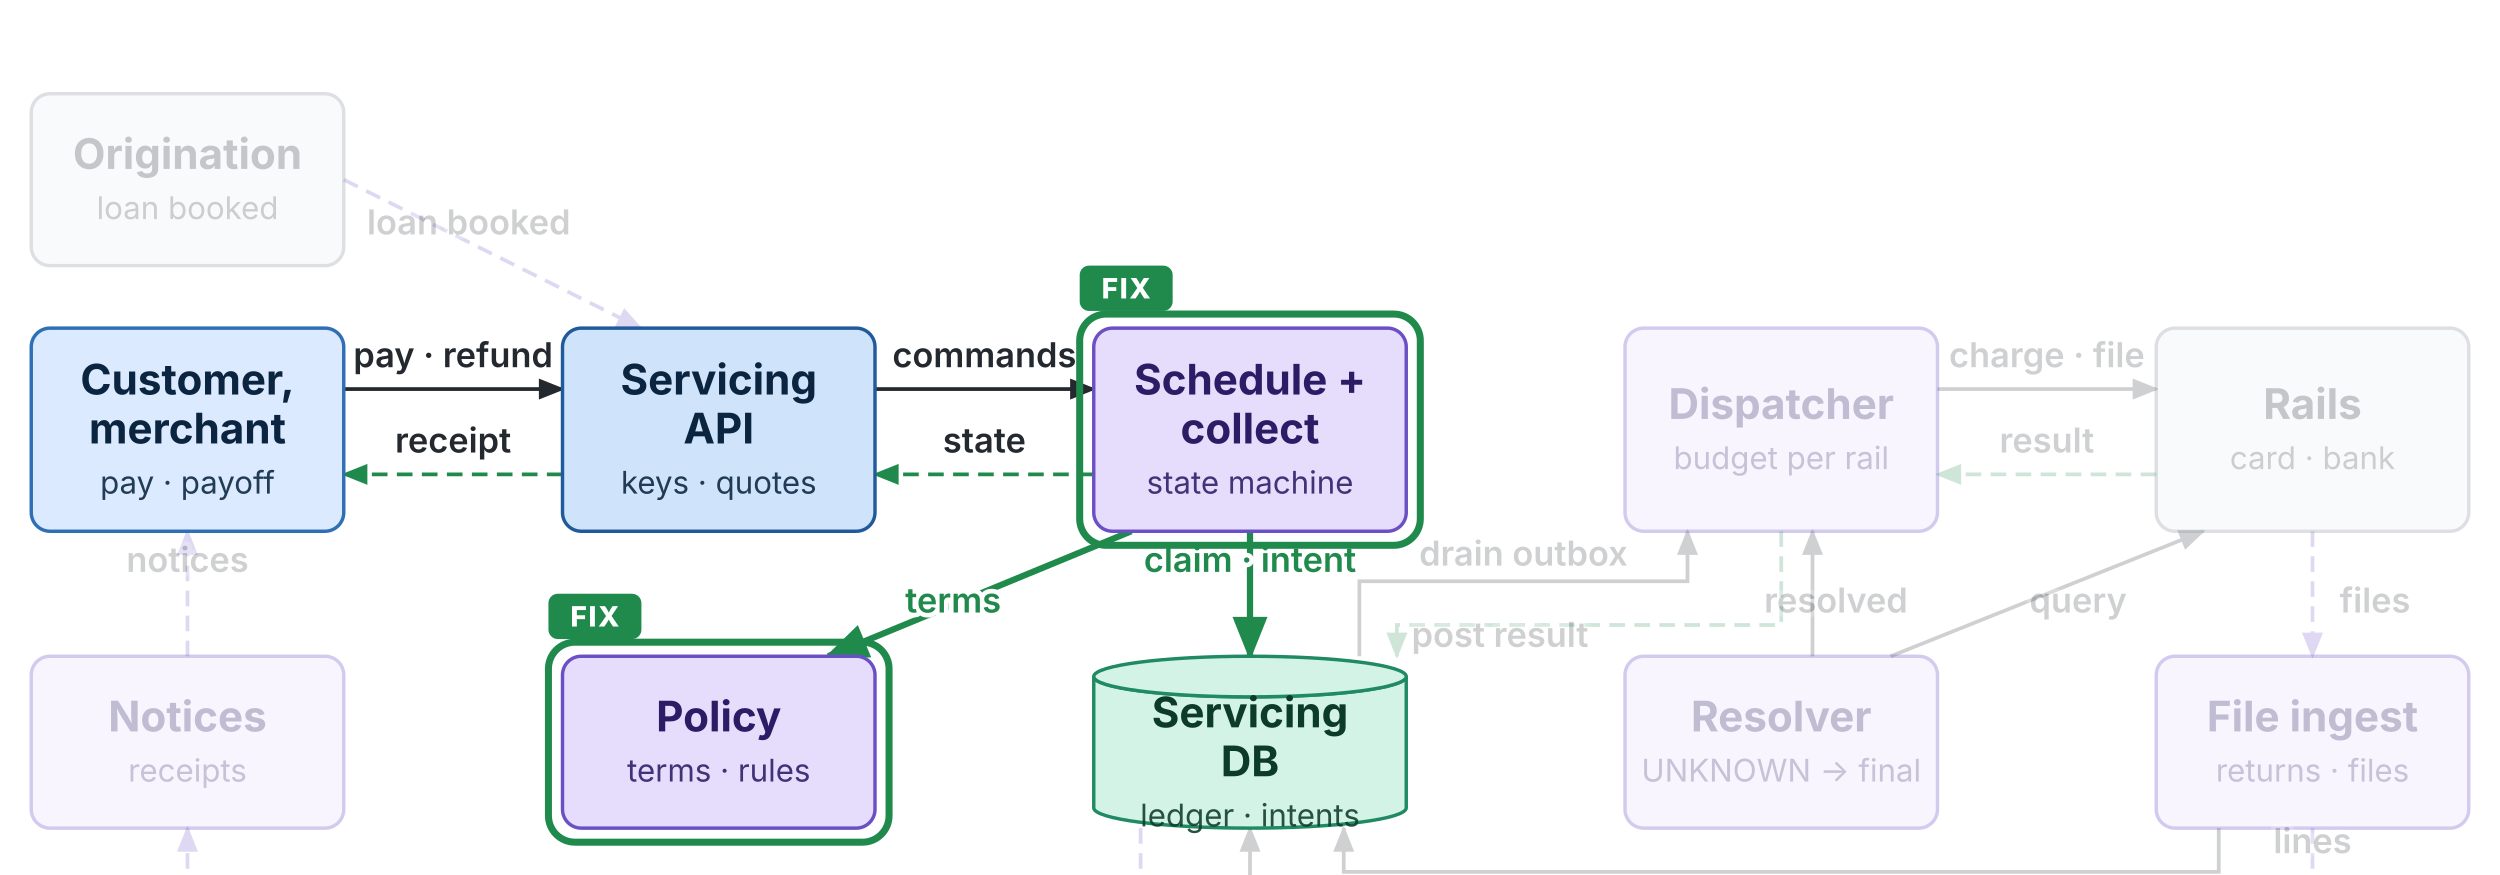
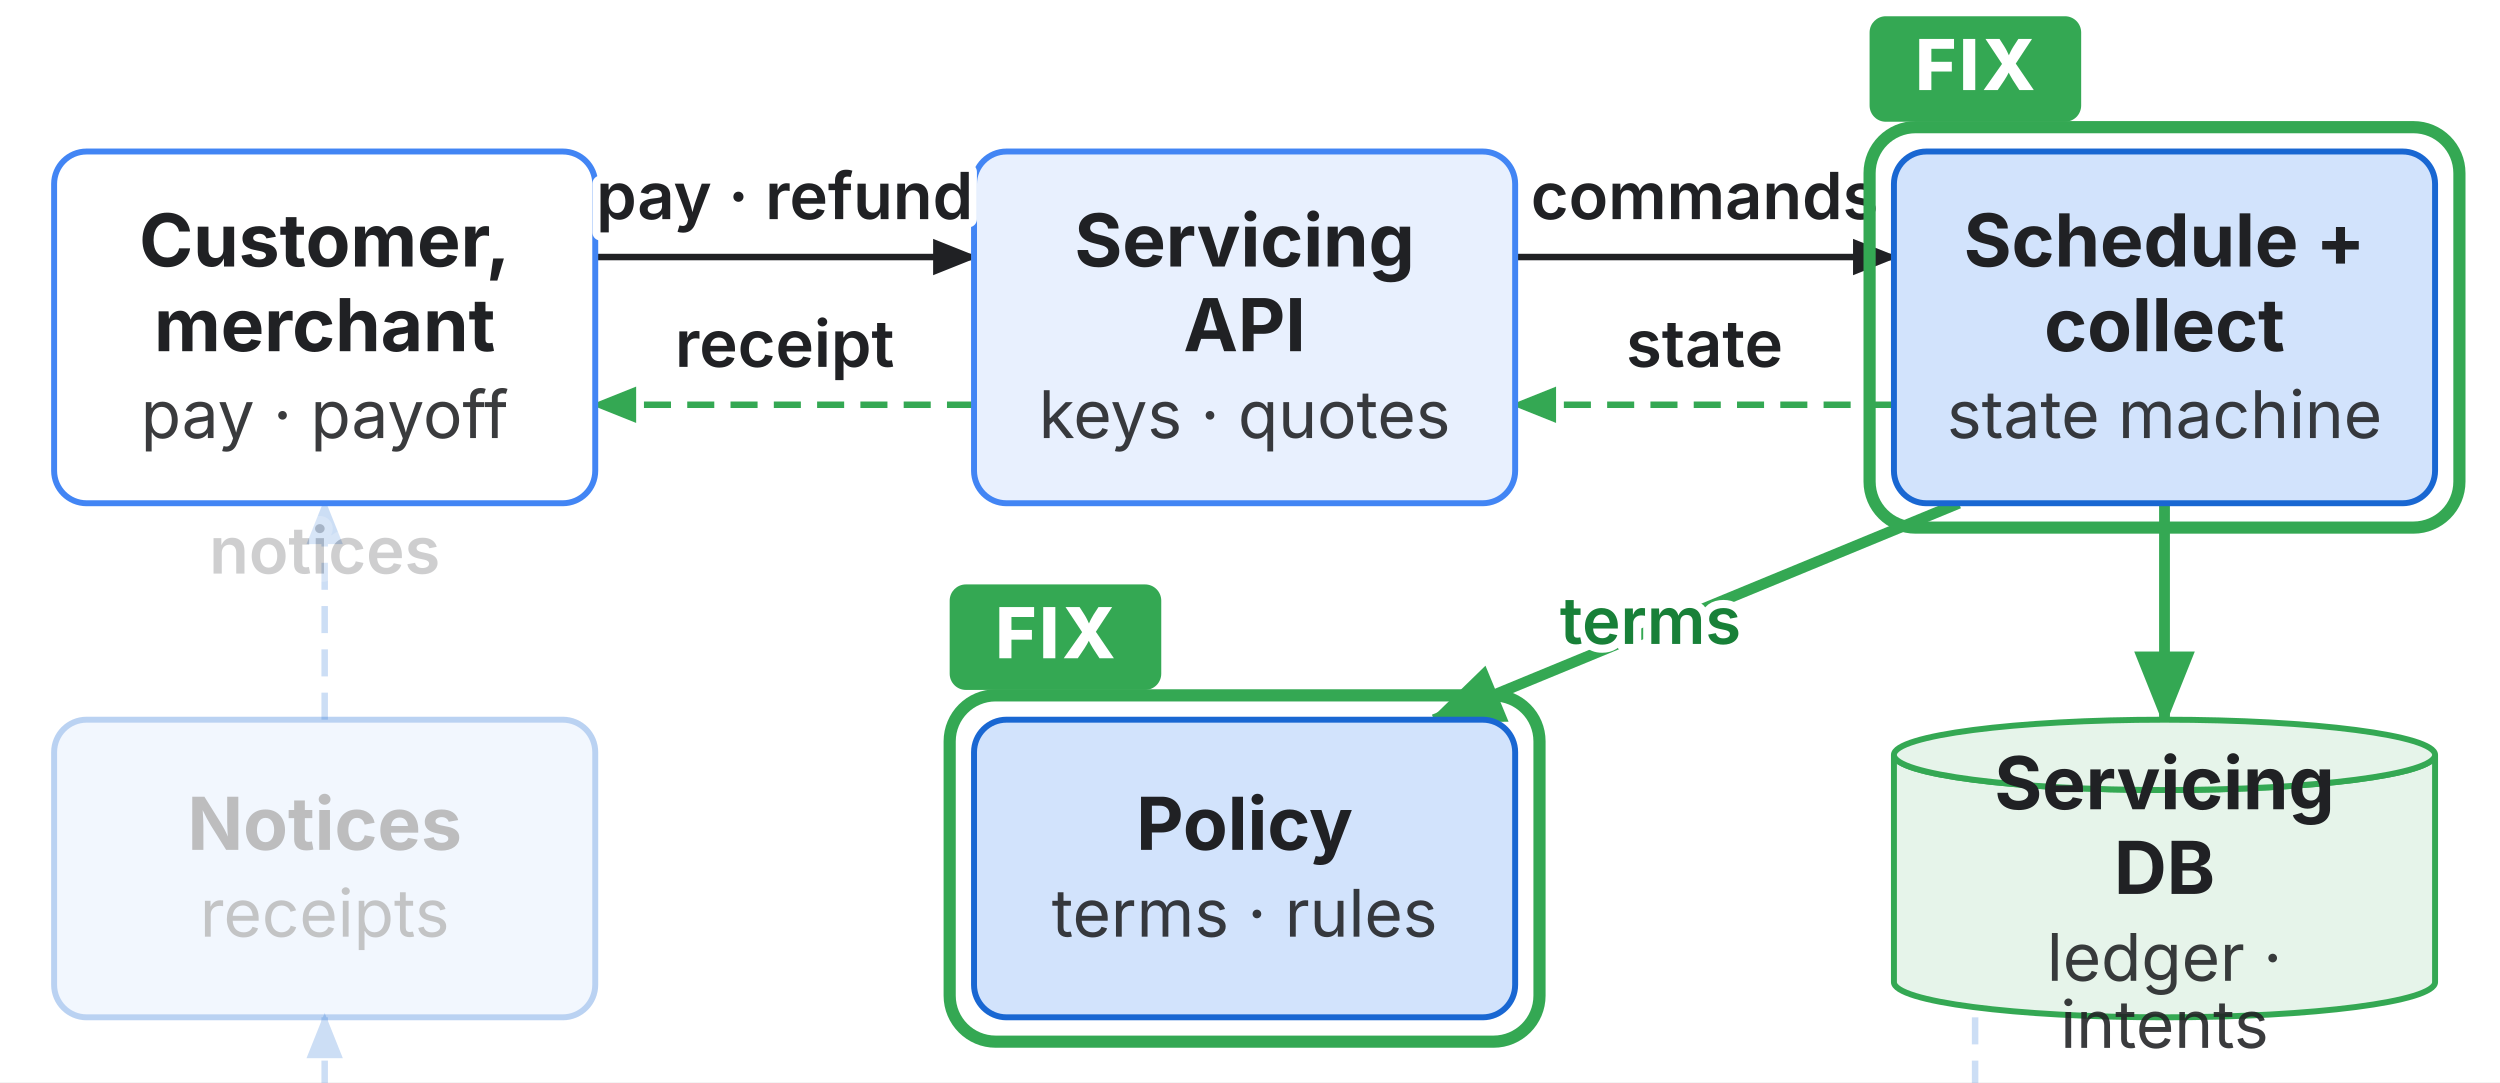
- <svg xmlns="http://www.w3.org/2000/svg" class="base" viewBox="0 0 1600 560" width="1600" height="560">
+ <svg xmlns="http://www.w3.org/2000/svg" class="base" viewBox="0 154 924 400" width="924" height="400">
  <defs>
-     <marker id="bs-1f8a4c" viewBox="0 0 10 10" refX="9" refY="5" markerWidth="7" markerHeight="7" orient="auto">
-       <path d="M0,1 L10,5 L0,9 z" fill="#1f8a4c" />
+     <marker id="bs-1967d2" viewBox="0 0 10 10" refX="9" refY="5" markerWidth="7" markerHeight="7" orient="auto">
+       <path d="M0,1 L10,5 L0,9 z" fill="#1967d2" />
    </marker>
-     <marker id="bs-s-1f8a4c" viewBox="0 0 10 10" refX="1" refY="5" markerWidth="7" markerHeight="7" orient="auto">
-       <path d="M10,1 L0,5 L10,9 z" fill="#1f8a4c" />
+     <marker id="bs-s-1967d2" viewBox="0 0 10 10" refX="1" refY="5" markerWidth="7" markerHeight="7" orient="auto">
+       <path d="M10,1 L0,5 L10,9 z" fill="#1967d2" />
    </marker>
-     <marker id="bs-24292f" viewBox="0 0 10 10" refX="9" refY="5" markerWidth="7" markerHeight="7" orient="auto">
-       <path d="M0,1 L10,5 L0,9 z" fill="#24292f" />
+     <marker id="bs-202124" viewBox="0 0 10 10" refX="9" refY="5" markerWidth="7" markerHeight="7" orient="auto">
+       <path d="M0,1 L10,5 L0,9 z" fill="#202124" />
    </marker>
-     <marker id="bs-s-24292f" viewBox="0 0 10 10" refX="1" refY="5" markerWidth="7" markerHeight="7" orient="auto">
-       <path d="M10,1 L0,5 L10,9 z" fill="#24292f" />
+     <marker id="bs-s-202124" viewBox="0 0 10 10" refX="1" refY="5" markerWidth="7" markerHeight="7" orient="auto">
+       <path d="M10,1 L0,5 L10,9 z" fill="#202124" />
    </marker>
-     <marker id="bs-6b4fc4" viewBox="0 0 10 10" refX="9" refY="5" markerWidth="7" markerHeight="7" orient="auto">
-       <path d="M0,1 L10,5 L0,9 z" fill="#6b4fc4" />
+     <marker id="bs-34a853" viewBox="0 0 10 10" refX="9" refY="5" markerWidth="7" markerHeight="7" orient="auto">
+       <path d="M0,1 L10,5 L0,9 z" fill="#34a853" />
    </marker>
-     <marker id="bs-s-6b4fc4" viewBox="0 0 10 10" refX="1" refY="5" markerWidth="7" markerHeight="7" orient="auto">
-       <path d="M10,1 L0,5 L10,9 z" fill="#6b4fc4" />
+     <marker id="bs-s-34a853" viewBox="0 0 10 10" refX="1" refY="5" markerWidth="7" markerHeight="7" orient="auto">
+       <path d="M10,1 L0,5 L10,9 z" fill="#34a853" />
    </marker>
  </defs>
-   <rect width="1600" height="560" fill="#ffffff" />
-   <path d="M220.0,249.0 L360.0,249.0" fill="none" stroke="#24292f" stroke-width="2.4" marker-end="url(#bs-24292f)" />
-   <path d="M360.0,303.6 L220.0,303.6" fill="none" stroke="#1f8a4c" stroke-width="2.4" stroke-dasharray="10 6" marker-end="url(#bs-1f8a4c)" />
-   <path d="M220.0,115.0 L410.0,210.0" fill="none" stroke="#6b4fc4" stroke-width="2.4" stroke-dasharray="10 6" marker-end="url(#bs-6b4fc4)" opacity="0.22" />
-   <path d="M560.0,249.0 L700.0,249.0" fill="none" stroke="#24292f" stroke-width="2.4" marker-end="url(#bs-24292f)" />
-   <path d="M700.0,303.6 L560.0,303.6" fill="none" stroke="#1f8a4c" stroke-width="2.4" stroke-dasharray="10 6" marker-end="url(#bs-1f8a4c)" />
-   <path d="M800.0,340.0 L800.0,420.0" fill="none" stroke="#1f8a4c" stroke-width="4" marker-end="url(#bs-1f8a4c)" />
-   <path d="M870.0,420.0 L870.0,372.0 L1080.0,372.0 L1080.0,340.0" fill="none" stroke="#24292f" stroke-width="2.4" marker-end="url(#bs-24292f)" opacity="0.22" />
-   <path d="M1140.0,340.0 L1140.0,400.0 L894.0,400.0 L894.0,420.0" fill="none" stroke="#1f8a4c" stroke-width="2.4" stroke-dasharray="10 6" marker-end="url(#bs-1f8a4c)" opacity="0.22" />
-   <path d="M1240.0,249.0 L1380.0,249.0" fill="none" stroke="#24292f" stroke-width="2.4" marker-end="url(#bs-24292f)" opacity="0.22" />
-   <path d="M1380.0,303.6 L1240.0,303.6" fill="none" stroke="#1f8a4c" stroke-width="2.4" stroke-dasharray="10 6" marker-end="url(#bs-1f8a4c)" opacity="0.22" />
-   <path d="M724.0,340.0 L530.0,420.0" fill="none" stroke="#1f8a4c" stroke-width="4" marker-end="url(#bs-1f8a4c)" />
-   <path d="M1480.0,340.0 L1480.0,420.0" fill="none" stroke="#6b4fc4" stroke-width="2.4" stroke-dasharray="10 6" marker-end="url(#bs-6b4fc4)" opacity="0.22" />
-   <path d="M1420.0,530.0 L1420.0,558.0 L860.0,558.0 L860.0,530.0" fill="none" stroke="#24292f" stroke-width="2.4" marker-end="url(#bs-24292f)" opacity="0.22" />
-   <path d="M1210.0,420.0 L1410.0,340.0" fill="none" stroke="#24292f" stroke-width="2.4" marker-end="url(#bs-24292f)" opacity="0.22" />
-   <path d="M1160.0,420.0 L1160.0,340.0" fill="none" stroke="#24292f" stroke-width="2.4" marker-end="url(#bs-24292f)" opacity="0.22" />
-   <path d="M1480.0,530.0 L1480.0,590.0" fill="none" stroke="#6b4fc4" stroke-width="2.4" stroke-dasharray="10 6" marker-end="url(#bs-6b4fc4)" opacity="0.22" />
-   <path d="M1480.0,690.0 L1480.0,716.0 L800.0,716.0 L800.0,530.0" fill="none" stroke="#24292f" stroke-width="2.4" marker-end="url(#bs-24292f)" opacity="0.22" />
-   <path d="M1380.0,640.0 L1240.0,640.0" fill="none" stroke="#24292f" stroke-width="2.4" marker-end="url(#bs-24292f)" opacity="0.22" />
-   <path d="M730.0,530.0 L730.0,566.0 L120.0,566.0 L120.0,530.0" fill="none" stroke="#6b4fc4" stroke-width="2.4" stroke-dasharray="10 6" marker-end="url(#bs-6b4fc4)" opacity="0.22" />
-   <path d="M120.0,420.0 L120.0,340.0" fill="none" stroke="#6b4fc4" stroke-width="2.4" stroke-dasharray="10 6" marker-end="url(#bs-6b4fc4)" opacity="0.22" />
-   <rect x="20" y="210" width="200" height="130" rx="12" fill="#dbeafe" stroke="#2f6fb5" stroke-width="2.2" />
-   <text x="120.0" y="252.5" text-anchor="middle" font-family="Inter, Helvetica, Arial, sans-serif" font-size="27" font-weight="700" fill="#0b2540">Customer,</text>
-   <text x="120.0" y="283.8" text-anchor="middle" font-family="Inter, Helvetica, Arial, sans-serif" font-size="27" font-weight="700" fill="#0b2540">merchant</text>
-   <text x="120.0" y="315.9" text-anchor="middle" font-family="Inter, Helvetica, Arial, sans-serif" font-size="20.0" fill="#0b2540" fill-opacity="0.88">pay · payoff</text>
-   <g opacity="0.3">
-     <rect x="20" y="60" width="200" height="110" rx="12" fill="#eceff2" stroke="#8c959f" stroke-width="2.2" />
-     <text x="120.0" y="108.1" text-anchor="middle" font-family="Inter, Helvetica, Arial, sans-serif" font-size="27" font-weight="700" fill="#3a424a">Origination</text>
-     <text x="120.0" y="140.2" text-anchor="middle" font-family="Inter, Helvetica, Arial, sans-serif" font-size="20.0" fill="#3a424a" fill-opacity="0.88">loan booked</text>
+   <rect x="0" y="154" width="924" height="400" fill="#ffffff" />
+   <path data-k="e:cus-api" d="M220.0,249.0 L360.0,249.0" fill="none" stroke="#202124" stroke-width="2.4" marker-end="url(#bs-202124)" />
+   <path data-k="e:api-cus" d="M360.0,303.6 L220.0,303.6" fill="none" stroke="#34a853" stroke-width="2.4" stroke-dasharray="10 6" marker-end="url(#bs-34a853)" />
+   <path data-k="e:api-svc" d="M560.0,249.0 L700.0,249.0" fill="none" stroke="#202124" stroke-width="2.4" marker-end="url(#bs-202124)" />
+   <path data-k="e:svc-api" d="M700.0,303.6 L560.0,303.6" fill="none" stroke="#34a853" stroke-width="2.4" stroke-dasharray="10 6" marker-end="url(#bs-34a853)" />
+   <path data-k="e:svc-db" d="M800.0,340.0 L800.0,420.0" fill="none" stroke="#34a853" stroke-width="4" marker-end="url(#bs-34a853)" />
+   <path data-k="e:svc-pol" d="M724.0,340.0 L530.0,420.0" fill="none" stroke="#34a853" stroke-width="4" marker-end="url(#bs-34a853)" />
+   <path data-k="e:db-ntc" d="M730.0,530.0 L730.0,566.0 L120.0,566.0 L120.0,530.0" fill="none" stroke="#1967d2" stroke-width="2.4" stroke-dasharray="10 6" marker-end="url(#bs-1967d2)" opacity="0.22" />
+   <path data-k="e:ntc-cus" d="M120.0,420.0 L120.0,340.0" fill="none" stroke="#1967d2" stroke-width="2.4" stroke-dasharray="10 6" marker-end="url(#bs-1967d2)" opacity="0.22" />
+   <g data-k="n:cus">
+     <rect x="20" y="210" width="200" height="130" rx="12" fill="#ffffff" stroke="#4285f4" stroke-width="2.2" />
+     <text x="120.0" y="252.5" text-anchor="middle" font-family="Inter, Roboto, sans-serif" font-size="27" font-weight="700" fill="#202124">Customer,</text>
+     <text x="120.0" y="283.8" text-anchor="middle" font-family="Inter, Roboto, sans-serif" font-size="27" font-weight="700" fill="#202124">merchant</text>
+     <text x="120.0" y="315.9" text-anchor="middle" font-family="Inter, Roboto, sans-serif" font-size="24.3" fill="#202124" fill-opacity="0.88">pay · payoff</text>
  </g>
-   <rect x="360" y="210" width="200" height="130" rx="12" fill="#cfe3fb" stroke="#215a9a" stroke-width="2.2" />
-   <text x="460.0" y="252.5" text-anchor="middle" font-family="Inter, Helvetica, Arial, sans-serif" font-size="27" font-weight="700" fill="#0b2540">Servicing</text>
-   <text x="460.0" y="283.8" text-anchor="middle" font-family="Inter, Helvetica, Arial, sans-serif" font-size="27" font-weight="700" fill="#0b2540">API</text>
-   <text x="460.0" y="315.9" text-anchor="middle" font-family="Inter, Helvetica, Arial, sans-serif" font-size="20.0" fill="#0b2540" fill-opacity="0.88">keys · quotes</text>
-   <rect x="700" y="210" width="200" height="130" rx="12" fill="#e6dcfb" stroke="#6b4fc4" stroke-width="2.2" />
-   <text x="800.0" y="252.5" text-anchor="middle" font-family="Inter, Helvetica, Arial, sans-serif" font-size="27" font-weight="700" fill="#2a1d66">Schedule +</text>
-   <text x="800.0" y="283.8" text-anchor="middle" font-family="Inter, Helvetica, Arial, sans-serif" font-size="27" font-weight="700" fill="#2a1d66">collect</text>
-   <text x="800.0" y="315.9" text-anchor="middle" font-family="Inter, Helvetica, Arial, sans-serif" font-size="20.0" fill="#2a1d66" fill-opacity="0.88">state machine</text>
-   <g opacity="0.3">
-     <rect x="1040" y="210" width="200" height="130" rx="12" fill="#e6dcfb" stroke="#6b4fc4" stroke-width="2.2" />
-     <text x="1140.0" y="268.1" text-anchor="middle" font-family="Inter, Helvetica, Arial, sans-serif" font-size="27" font-weight="700" fill="#2a1d66">Dispatcher</text>
-     <text x="1140.0" y="300.2" text-anchor="middle" font-family="Inter, Helvetica, Arial, sans-serif" font-size="20.0" fill="#2a1d66" fill-opacity="0.88">budget per rail</text>
+   <g data-k="n:api">
+     <rect x="360" y="210" width="200" height="130" rx="12" fill="#e8f0fe" stroke="#4285f4" stroke-width="2.2" />
+     <text x="460.0" y="252.5" text-anchor="middle" font-family="Inter, Roboto, sans-serif" font-size="27" font-weight="700" fill="#202124">Servicing</text>
+     <text x="460.0" y="283.8" text-anchor="middle" font-family="Inter, Roboto, sans-serif" font-size="27" font-weight="700" fill="#202124">API</text>
+     <text x="460.0" y="315.9" text-anchor="middle" font-family="Inter, Roboto, sans-serif" font-size="24.3" fill="#202124" fill-opacity="0.88">keys · quotes</text>
  </g>
-   <g opacity="0.3">
-     <rect x="1380" y="210" width="200" height="130" rx="12" fill="#eceff2" stroke="#8c959f" stroke-width="2.2" />
-     <text x="1480.0" y="268.1" text-anchor="middle" font-family="Inter, Helvetica, Arial, sans-serif" font-size="27" font-weight="700" fill="#3a424a">Rails</text>
-     <text x="1480.0" y="300.2" text-anchor="middle" font-family="Inter, Helvetica, Arial, sans-serif" font-size="20.0" fill="#3a424a" fill-opacity="0.88">card · bank</text>
+   <g data-k="n:svc">
+     <rect x="700" y="210" width="200" height="130" rx="12" fill="#d2e3fc" stroke="#1967d2" stroke-width="2.2" />
+     <text x="800.0" y="252.5" text-anchor="middle" font-family="Inter, Roboto, sans-serif" font-size="27" font-weight="700" fill="#202124">Schedule +</text>
+     <text x="800.0" y="283.8" text-anchor="middle" font-family="Inter, Roboto, sans-serif" font-size="27" font-weight="700" fill="#202124">collect</text>
+     <text x="800.0" y="315.9" text-anchor="middle" font-family="Inter, Roboto, sans-serif" font-size="24.3" fill="#202124" fill-opacity="0.88">state machine</text>
  </g>
-   <path d="M700,433 a100.0,13 0 0,0 200,0 v84 a100.0,13 0 0,1 -200,0 z" fill="#d3f3e6" stroke="#1f8a63" stroke-width="2.2" />
-   <ellipse cx="800.0" cy="433" rx="100.0" ry="13" fill="#d3f3e6" stroke="#1f8a63" stroke-width="2.2" />
-   <text x="800.0" y="465.5" text-anchor="middle" font-family="Inter, Helvetica, Arial, sans-serif" font-size="27" font-weight="700" fill="#0d3b2a">Servicing</text>
-   <text x="800.0" y="496.8" text-anchor="middle" font-family="Inter, Helvetica, Arial, sans-serif" font-size="27" font-weight="700" fill="#0d3b2a">DB</text>
-   <text x="800.0" y="528.9" text-anchor="middle" font-family="Inter, Helvetica, Arial, sans-serif" font-size="20.0" fill="#0d3b2a" fill-opacity="0.88">ledger · intents</text>
-   <rect x="360" y="420" width="200" height="110" rx="12" fill="#e6dcfb" stroke="#6b4fc4" stroke-width="2.2" />
-   <text x="460.0" y="468.1" text-anchor="middle" font-family="Inter, Helvetica, Arial, sans-serif" font-size="27" font-weight="700" fill="#2a1d66">Policy</text>
-   <text x="460.0" y="500.2" text-anchor="middle" font-family="Inter, Helvetica, Arial, sans-serif" font-size="20.0" fill="#2a1d66" fill-opacity="0.88">terms · rules</text>
-   <g opacity="0.3">
-     <rect x="1380" y="420" width="200" height="110" rx="12" fill="#e6dcfb" stroke="#6b4fc4" stroke-width="2.2" />
-     <text x="1480.0" y="468.1" text-anchor="middle" font-family="Inter, Helvetica, Arial, sans-serif" font-size="27" font-weight="700" fill="#2a1d66">File ingest</text>
-     <text x="1480.0" y="500.2" text-anchor="middle" font-family="Inter, Helvetica, Arial, sans-serif" font-size="20.0" fill="#2a1d66" fill-opacity="0.88">returns · files</text>
+   <g data-k="n:db">
+     <path d="M700,433 a100.0,13 0 0,0 200,0 v84 a100.0,13 0 0,1 -200,0 z" fill="#e6f4ea" stroke="#34a853" stroke-width="2.2" />
+     <ellipse cx="800.0" cy="433" rx="100.0" ry="13" fill="#e6f4ea" stroke="#34a853" stroke-width="2.2" />
+     <text x="800.0" y="453.1" text-anchor="middle" font-family="Inter, Roboto, sans-serif" font-size="27" font-weight="700" fill="#202124">Servicing</text>
+     <text x="800.0" y="484.4" text-anchor="middle" font-family="Inter, Roboto, sans-serif" font-size="27" font-weight="700" fill="#202124">DB</text>
+     <text x="800.0" y="516.5" text-anchor="middle" font-family="Inter, Roboto, sans-serif" font-size="24.3" fill="#202124" fill-opacity="0.88">ledger ·</text>
+     <text x="800.0" y="541.3" text-anchor="middle" font-family="Inter, Roboto, sans-serif" font-size="24.3" fill="#202124" fill-opacity="0.88">intents</text>
  </g>
-   <g opacity="0.3">
-     <rect x="1040" y="420" width="200" height="110" rx="12" fill="#e6dcfb" stroke="#6b4fc4" stroke-width="2.2" />
-     <text x="1140.0" y="468.1" text-anchor="middle" font-family="Inter, Helvetica, Arial, sans-serif" font-size="27" font-weight="700" fill="#2a1d66">Resolver</text>
-     <text x="1140.0" y="500.2" text-anchor="middle" font-family="Inter, Helvetica, Arial, sans-serif" font-size="20.0" fill="#2a1d66" fill-opacity="0.88">UNKNOWN → final</text>
+   <g data-k="n:pol">
+     <rect x="360" y="420" width="200" height="110" rx="12" fill="#d2e3fc" stroke="#1967d2" stroke-width="2.2" />
+     <text x="460.0" y="468.1" text-anchor="middle" font-family="Inter, Roboto, sans-serif" font-size="27" font-weight="700" fill="#202124">Policy</text>
+     <text x="460.0" y="500.2" text-anchor="middle" font-family="Inter, Roboto, sans-serif" font-size="24.3" fill="#202124" fill-opacity="0.88">terms · rules</text>
  </g>
-   <g opacity="0.3">
-     <rect x="20" y="420" width="200" height="110" rx="12" fill="#e6dcfb" stroke="#6b4fc4" stroke-width="2.2" />
-     <text x="120.0" y="468.1" text-anchor="middle" font-family="Inter, Helvetica, Arial, sans-serif" font-size="27" font-weight="700" fill="#2a1d66">Notices</text>
-     <text x="120.0" y="500.2" text-anchor="middle" font-family="Inter, Helvetica, Arial, sans-serif" font-size="20.0" fill="#2a1d66" fill-opacity="0.88">receipts</text>
+   <g data-k="n:ntc">
+     <g opacity="0.3">
+       <rect x="20" y="420" width="200" height="110" rx="12" fill="#d2e3fc" stroke="#1967d2" stroke-width="2.2" />
+       <text x="120.0" y="468.1" text-anchor="middle" font-family="Inter, Roboto, sans-serif" font-size="27" font-weight="700" fill="#202124">Notices</text>
+       <text x="120.0" y="500.2" text-anchor="middle" font-family="Inter, Roboto, sans-serif" font-size="24.3" fill="#202124" fill-opacity="0.88">receipts</text>
+     </g>
  </g>
-   <g opacity="0.3">
-     <rect x="1380" y="590" width="200" height="100" rx="12" fill="#e6dcfb" stroke="#6b4fc4" stroke-width="2.2" />
-     <text x="1480.0" y="633.1" text-anchor="middle" font-family="Inter, Helvetica, Arial, sans-serif" font-size="27" font-weight="700" fill="#2a1d66">Reconciliation</text>
-     <text x="1480.0" y="665.2" text-anchor="middle" font-family="Inter, Helvetica, Arial, sans-serif" font-size="20.0" fill="#2a1d66" fill-opacity="0.88">three-way</text>
+   <text data-k="e:cus-api" x="290.0" y="235.0" text-anchor="middle" font-family="Inter, Roboto, sans-serif" font-size="24" font-weight="600" fill="#202124" paint-order="stroke" stroke="#ffffff" stroke-width="6" stroke-linejoin="round">pay · refund</text>
+   <text data-k="e:api-cus" x="290.0" y="289.6" text-anchor="middle" font-family="Inter, Roboto, sans-serif" font-size="24" font-weight="600" fill="#202124" paint-order="stroke" stroke="#ffffff" stroke-width="6" stroke-linejoin="round">receipt</text>
+   <text data-k="e:api-svc" x="630.0" y="235.0" text-anchor="middle" font-family="Inter, Roboto, sans-serif" font-size="24" font-weight="600" fill="#202124" paint-order="stroke" stroke="#ffffff" stroke-width="6" stroke-linejoin="round">commands</text>
+   <text data-k="e:svc-api" x="630.0" y="289.6" text-anchor="middle" font-family="Inter, Roboto, sans-serif" font-size="24" font-weight="600" fill="#202124" paint-order="stroke" stroke="#ffffff" stroke-width="6" stroke-linejoin="round">state</text>
+   <text data-k="e:svc-pol" x="610.0" y="392.0" text-anchor="middle" font-family="Inter, Roboto, sans-serif" font-size="24" font-weight="600" fill="#188038" paint-order="stroke" stroke="#ffffff" stroke-width="6" stroke-linejoin="round">terms</text>
+   <text data-k="e:ntc-cus" x="120.0" y="366.0" text-anchor="middle" font-family="Inter, Roboto, sans-serif" font-size="24" font-weight="600" fill="#202124" paint-order="stroke" stroke="#ffffff" stroke-width="6" stroke-linejoin="round" opacity="0.22">notices</text>
+   <g data-k="m:svc">
+     <rect x="691" y="201" width="218" height="148" rx="17" fill="none" stroke="#34a853" stroke-width="4.5" />
+     <rect x="691" y="160.0" width="78.2" height="39.0" rx="6" fill="#34a853" />
+     <text x="730.1" y="187.3" text-anchor="middle" font-family="Inter, Roboto, sans-serif" font-size="26" font-weight="800" letter-spacing="1" fill="#ffffff">FIX</text>
  </g>
-   <g opacity="0.3">
-     <rect x="1040" y="590" width="200" height="100" rx="12" fill="#dbeafe" stroke="#2f6fb5" stroke-width="2.2" />
-     <text x="1140.0" y="633.1" text-anchor="middle" font-family="Inter, Helvetica, Arial, sans-serif" font-size="27" font-weight="700" fill="#0b2540">Finance ops</text>
-     <text x="1140.0" y="665.2" text-anchor="middle" font-family="Inter, Helvetica, Arial, sans-serif" font-size="20.0" fill="#0b2540" fill-opacity="0.88">owned breaks</text>
+   <g data-k="m:pol">
+     <rect x="351" y="411" width="218" height="128" rx="17" fill="none" stroke="#34a853" stroke-width="4.5" />
+     <rect x="351" y="370.0" width="78.2" height="39.0" rx="6" fill="#34a853" />
+     <text x="390.1" y="397.3" text-anchor="middle" font-family="Inter, Roboto, sans-serif" font-size="26" font-weight="800" letter-spacing="1" fill="#ffffff">FIX</text>
  </g>
-   <text x="290.0" y="235.0" text-anchor="middle" font-family="Inter, Helvetica, Arial, sans-serif" font-size="22" font-weight="600" fill="#24292f" paint-order="stroke" stroke="#ffffff" stroke-width="6" stroke-linejoin="round">pay · refund</text>
-   <text x="290.0" y="289.6" text-anchor="middle" font-family="Inter, Helvetica, Arial, sans-serif" font-size="22" font-weight="600" fill="#24292f" paint-order="stroke" stroke="#ffffff" stroke-width="6" stroke-linejoin="round">receipt</text>
-   <text x="300.0" y="150.0" text-anchor="middle" font-family="Inter, Helvetica, Arial, sans-serif" font-size="22" font-weight="600" fill="#24292f" paint-order="stroke" stroke="#ffffff" stroke-width="6" stroke-linejoin="round" opacity="0.22">loan booked</text>
-   <text x="630.0" y="235.0" text-anchor="middle" font-family="Inter, Helvetica, Arial, sans-serif" font-size="22" font-weight="600" fill="#24292f" paint-order="stroke" stroke="#ffffff" stroke-width="6" stroke-linejoin="round">commands</text>
-   <text x="630.0" y="289.6" text-anchor="middle" font-family="Inter, Helvetica, Arial, sans-serif" font-size="22" font-weight="600" fill="#24292f" paint-order="stroke" stroke="#ffffff" stroke-width="6" stroke-linejoin="round">state</text>
-   <text x="800.0" y="366.0" text-anchor="middle" font-family="Inter, Helvetica, Arial, sans-serif" font-size="22" font-weight="600" fill="#1f8a4c" paint-order="stroke" stroke="#ffffff" stroke-width="6" stroke-linejoin="round">claim · intent</text>
-   <text x="975.0" y="362.0" text-anchor="middle" font-family="Inter, Helvetica, Arial, sans-serif" font-size="22" font-weight="600" fill="#24292f" paint-order="stroke" stroke="#ffffff" stroke-width="6" stroke-linejoin="round" opacity="0.22">drain outbox</text>
-   <text x="960.0" y="414.0" text-anchor="middle" font-family="Inter, Helvetica, Arial, sans-serif" font-size="22" font-weight="600" fill="#24292f" paint-order="stroke" stroke="#ffffff" stroke-width="6" stroke-linejoin="round" opacity="0.22">post result</text>
-   <text x="1310.0" y="235.0" text-anchor="middle" font-family="Inter, Helvetica, Arial, sans-serif" font-size="22" font-weight="600" fill="#24292f" paint-order="stroke" stroke="#ffffff" stroke-width="6" stroke-linejoin="round" opacity="0.22">charge · file</text>
-   <text x="1310.0" y="289.6" text-anchor="middle" font-family="Inter, Helvetica, Arial, sans-serif" font-size="22" font-weight="600" fill="#24292f" paint-order="stroke" stroke="#ffffff" stroke-width="6" stroke-linejoin="round" opacity="0.22">result</text>
-   <text x="610.0" y="392.0" text-anchor="middle" font-family="Inter, Helvetica, Arial, sans-serif" font-size="22" font-weight="600" fill="#1f8a4c" paint-order="stroke" stroke="#ffffff" stroke-width="6" stroke-linejoin="round">terms</text>
-   <text x="1520.0" y="392.0" text-anchor="middle" font-family="Inter, Helvetica, Arial, sans-serif" font-size="22" font-weight="600" fill="#24292f" paint-order="stroke" stroke="#ffffff" stroke-width="6" stroke-linejoin="round" opacity="0.22">files</text>
-   <text x="1150.0" y="582.0" text-anchor="middle" font-family="Inter, Helvetica, Arial, sans-serif" font-size="22" font-weight="600" fill="#24292f" paint-order="stroke" stroke="#ffffff" stroke-width="6" stroke-linejoin="round" opacity="0.22">reversals</text>
-   <text x="1330.0" y="392.0" text-anchor="middle" font-family="Inter, Helvetica, Arial, sans-serif" font-size="22" font-weight="600" fill="#24292f" paint-order="stroke" stroke="#ffffff" stroke-width="6" stroke-linejoin="round" opacity="0.22">query</text>
-   <text x="1175.0" y="392.0" text-anchor="middle" font-family="Inter, Helvetica, Arial, sans-serif" font-size="22" font-weight="600" fill="#24292f" paint-order="stroke" stroke="#ffffff" stroke-width="6" stroke-linejoin="round" opacity="0.22">resolved</text>
-   <text x="1480.0" y="546.0" text-anchor="middle" font-family="Inter, Helvetica, Arial, sans-serif" font-size="22" font-weight="600" fill="#24292f" paint-order="stroke" stroke="#ffffff" stroke-width="6" stroke-linejoin="round" opacity="0.22">lines</text>
-   <text x="900.0" y="704.0" text-anchor="middle" font-family="Inter, Helvetica, Arial, sans-serif" font-size="22" font-weight="600" fill="#24292f" paint-order="stroke" stroke="#ffffff" stroke-width="6" stroke-linejoin="round" opacity="0.22">expectations</text>
-   <text x="1310.0" y="626.0" text-anchor="middle" font-family="Inter, Helvetica, Arial, sans-serif" font-size="22" font-weight="600" fill="#24292f" paint-order="stroke" stroke="#ffffff" stroke-width="6" stroke-linejoin="round" opacity="0.22">breaks</text>
-   <text x="600.0" y="588.0" text-anchor="middle" font-family="Inter, Helvetica, Arial, sans-serif" font-size="22" font-weight="600" fill="#24292f" paint-order="stroke" stroke="#ffffff" stroke-width="6" stroke-linejoin="round" opacity="0.22">outbox relay</text>
-   <text x="120.0" y="366.0" text-anchor="middle" font-family="Inter, Helvetica, Arial, sans-serif" font-size="22" font-weight="600" fill="#24292f" paint-order="stroke" stroke="#ffffff" stroke-width="6" stroke-linejoin="round" opacity="0.22">notices</text>
-   <rect x="691" y="201" width="218" height="148" rx="17" fill="none" stroke="#1f8a4c" stroke-width="4.5" />
-   <rect x="691" y="170" width="59.5" height="29" rx="6" fill="#1f8a4c" />
-   <text x="720.75" y="191" text-anchor="middle" font-family="Inter, Helvetica, Arial, sans-serif" font-size="18" font-weight="800" letter-spacing="1" fill="#ffffff">FIX</text>
-   <rect x="351" y="411" width="218" height="128" rx="17" fill="none" stroke="#1f8a4c" stroke-width="4.5" />
-   <rect x="351" y="380" width="59.5" height="29" rx="6" fill="#1f8a4c" />
-   <text x="380.75" y="401" text-anchor="middle" font-family="Inter, Helvetica, Arial, sans-serif" font-size="18" font-weight="800" letter-spacing="1" fill="#ffffff">FIX</text>
</svg>
